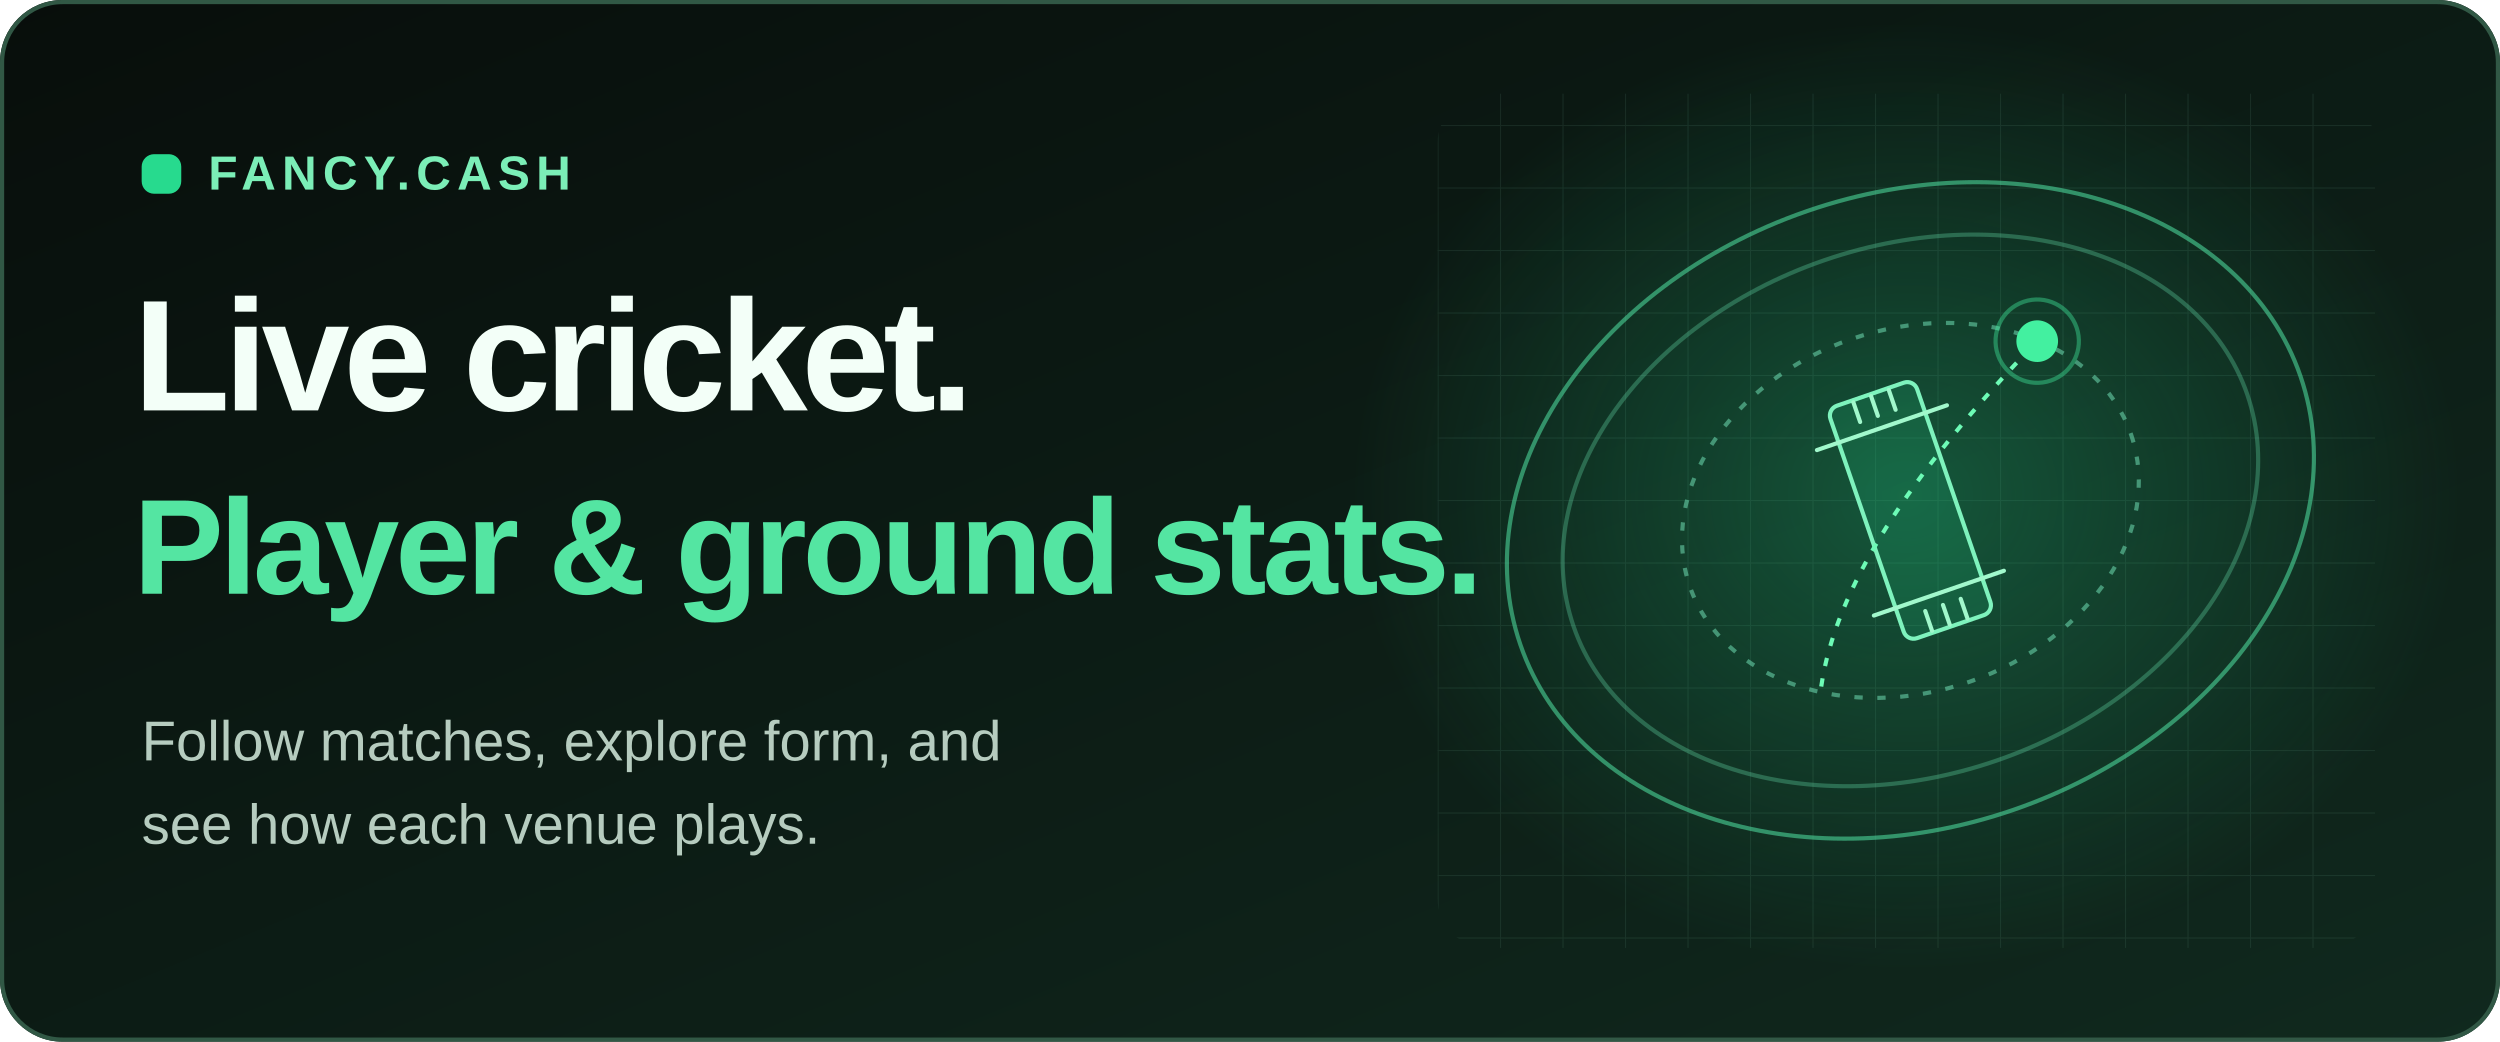
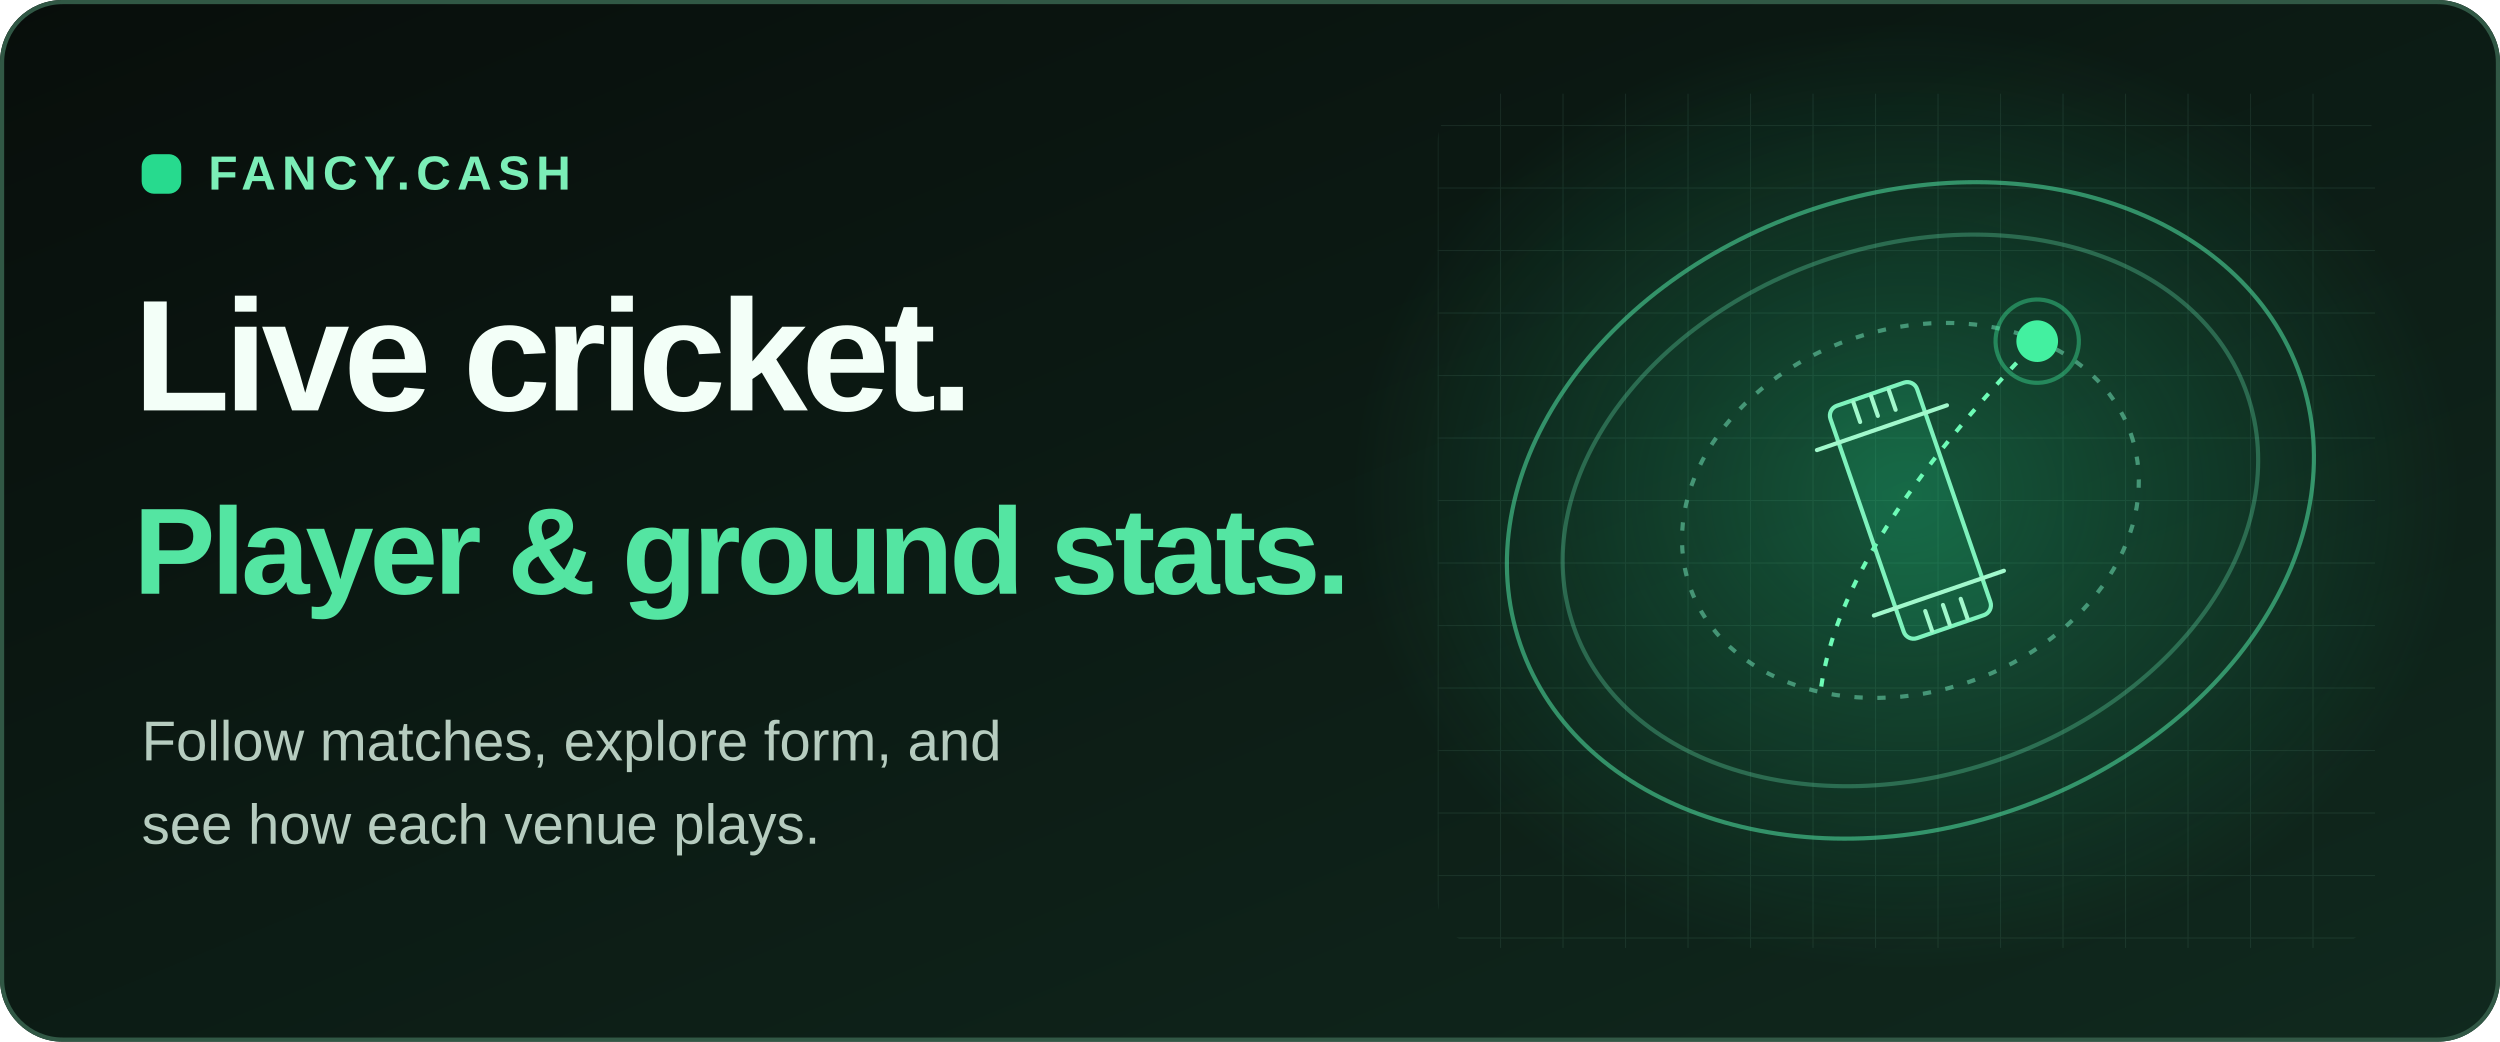
<svg xmlns="http://www.w3.org/2000/svg" width="1200" height="500" viewBox="0 0 1200 500" role="img" aria-labelledby="title">
  <defs>
    <linearGradient id="base" x2="1" y2="1" gradientUnits="objectBoundingBox">
      <stop stop-color="#080e0b" />
      <stop offset="1" stop-color="#10291e" />
    </linearGradient>
    <radialGradient id="glow">
      <stop stop-color="#27da8e" stop-opacity=".3" />
      <stop offset="1" stop-color="#27da8e" stop-opacity="0" />
    </radialGradient>
    <pattern id="grid" width="30" height="30" patternUnits="userSpaceOnUse">
      <path d="M30 0H0v30" fill="none" stroke="#77b397" stroke-opacity=".12" />
    </pattern>
  </defs>
  <rect width="1200" height="500" rx="30" fill="url(#base)" />
  <rect x="1" y="1" width="1198" height="498" rx="29" fill="none" stroke="#315845" stroke-width="2" />
  <rect x="690" y="45" width="450" height="410" rx="24" fill="url(#grid)" />
  <ellipse cx="915" cy="238" rx="265" ry="227" fill="url(#glow)" />
  <g transform="translate(917 245) rotate(-19)" fill="none">
    <ellipse rx="198" ry="152" stroke="#50e3a3" stroke-opacity=".55" stroke-width="2" />
    <ellipse rx="171" ry="127" stroke="#6beab4" stroke-opacity=".3" stroke-width="2" />
    <ellipse rx="112" ry="87" stroke="#78ecc0" stroke-opacity=".5" stroke-width="2" stroke-dasharray="4 7" />
    <rect x="-22" y="-59" width="44" height="118" rx="5" fill="#27da8e" fill-opacity=".15" stroke="#7ef3bd" stroke-width="2" />
    <path d="M-33 -42h66m-66 84h66M-9 -48v-10m9 10v-10m9 10v-10M-9 48v10m9-10v10m9-10v10" stroke="#a1f8cc" stroke-width="2" stroke-linecap="round" />
    <path d="M-68 66Q-36 4 84 -57" stroke="#6dfbb6" stroke-width="2" stroke-dasharray="4 6" />
    <circle cx="84" cy="-57" r="10" fill="#43f0a0" />
    <circle cx="84" cy="-57" r="20" stroke="#43f0a0" stroke-opacity=".4" stroke-width="2" />
  </g>
  <g font-family="Arial, Helvetica, sans-serif">
    <rect x="68" y="74" width="19" height="19" rx="6" fill="#27da8e" />
    <text x="100" y="91" fill="#7beeb7" font-size="23" font-weight="700" letter-spacing="3">FANCY.CASH</text>
    <text x="64" y="197" fill="#f3fff8" font-size="76" font-weight="700" letter-spacing="-3">Live cricket.</text>
-     <text x="64" y="285" fill="#54e5a2" font-size="65" font-weight="700" letter-spacing="-2">Player &amp; ground stats.</text>
+     <text x="64" y="285" fill="#54e5a2" font-size="59" font-weight="700" letter-spacing="-2">Player &amp; ground stats.</text>
    <text x="68" y="365" fill="#b6ccbf" font-size="27">Follow matches, explore form, and</text>
    <text x="68" y="405" fill="#b6ccbf" font-size="27">see how each venue plays.</text>
  </g>
</svg>
